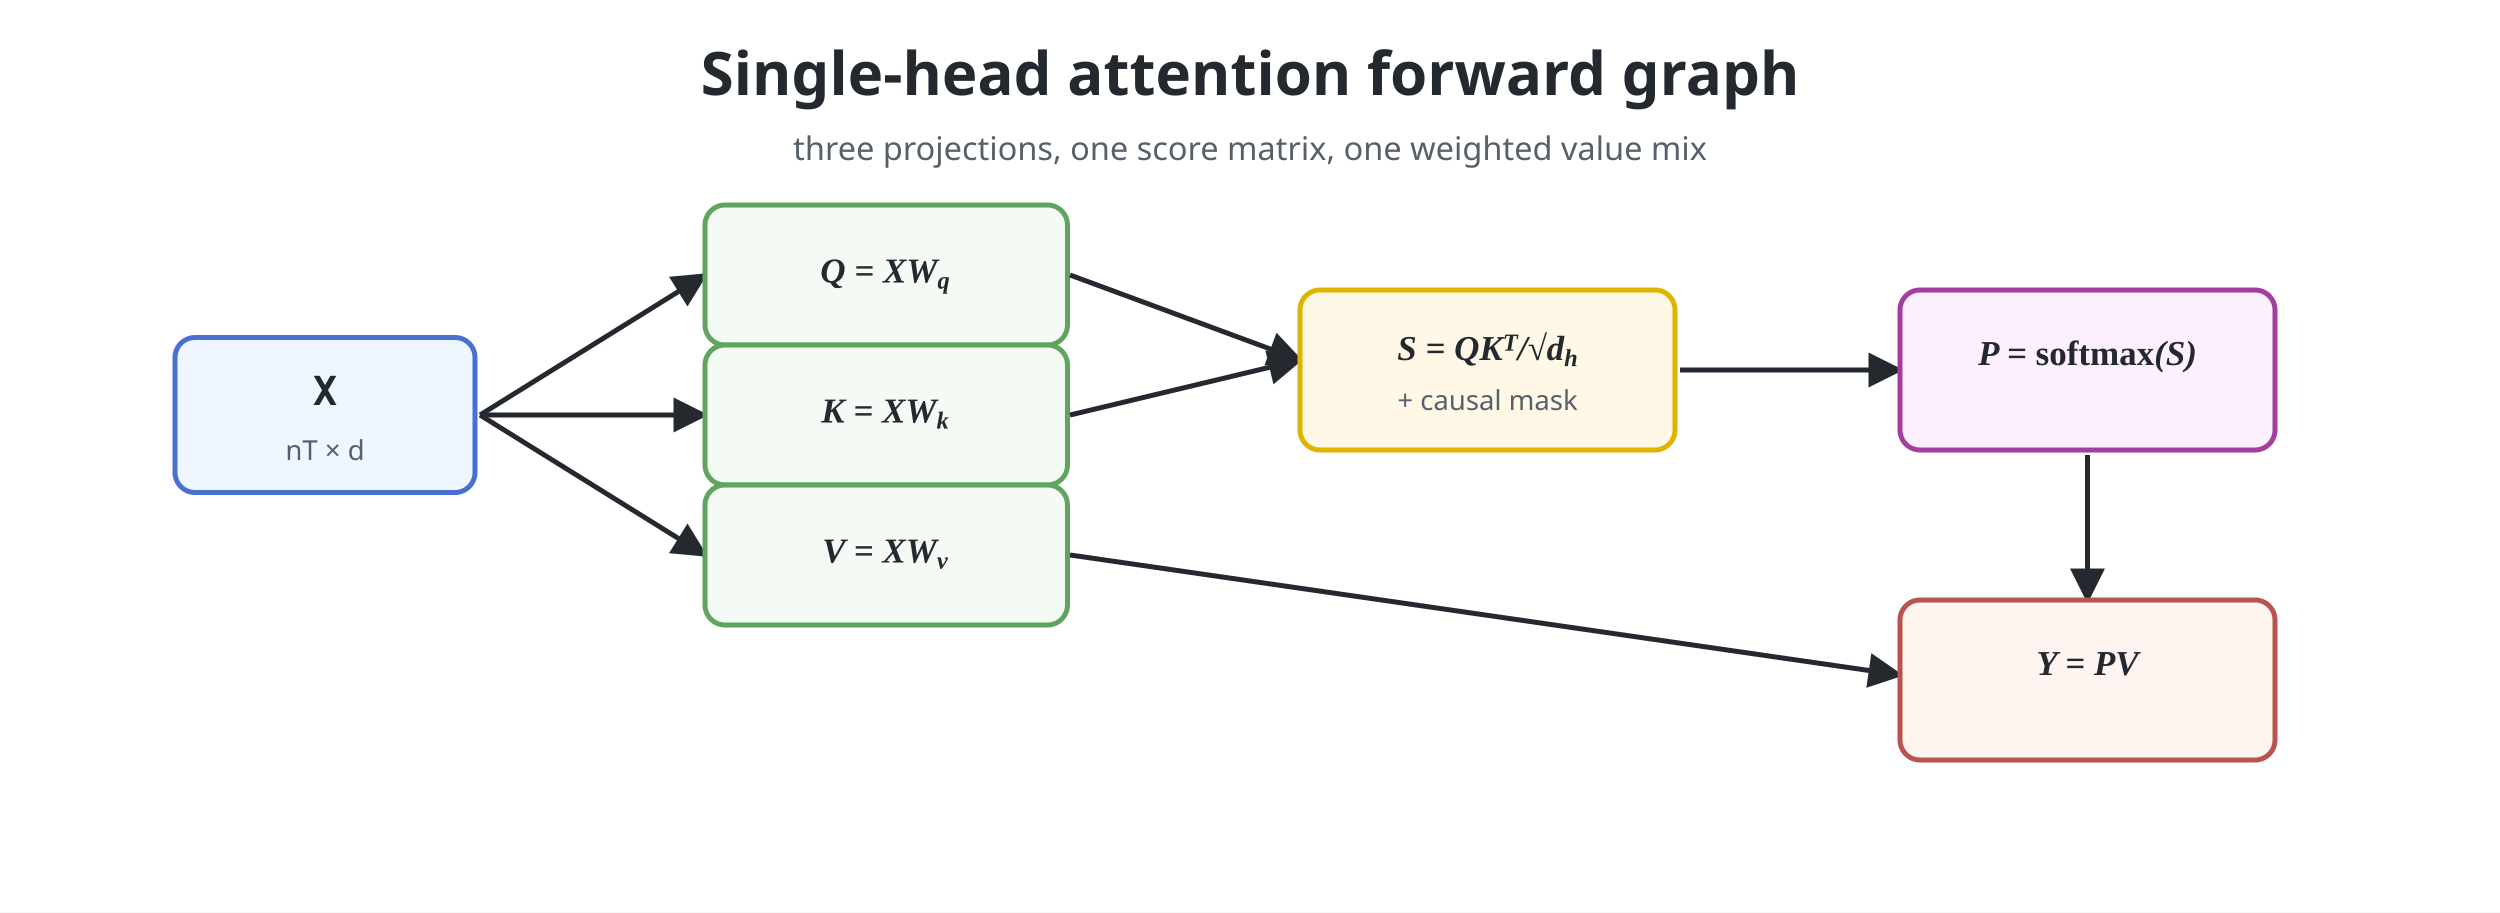
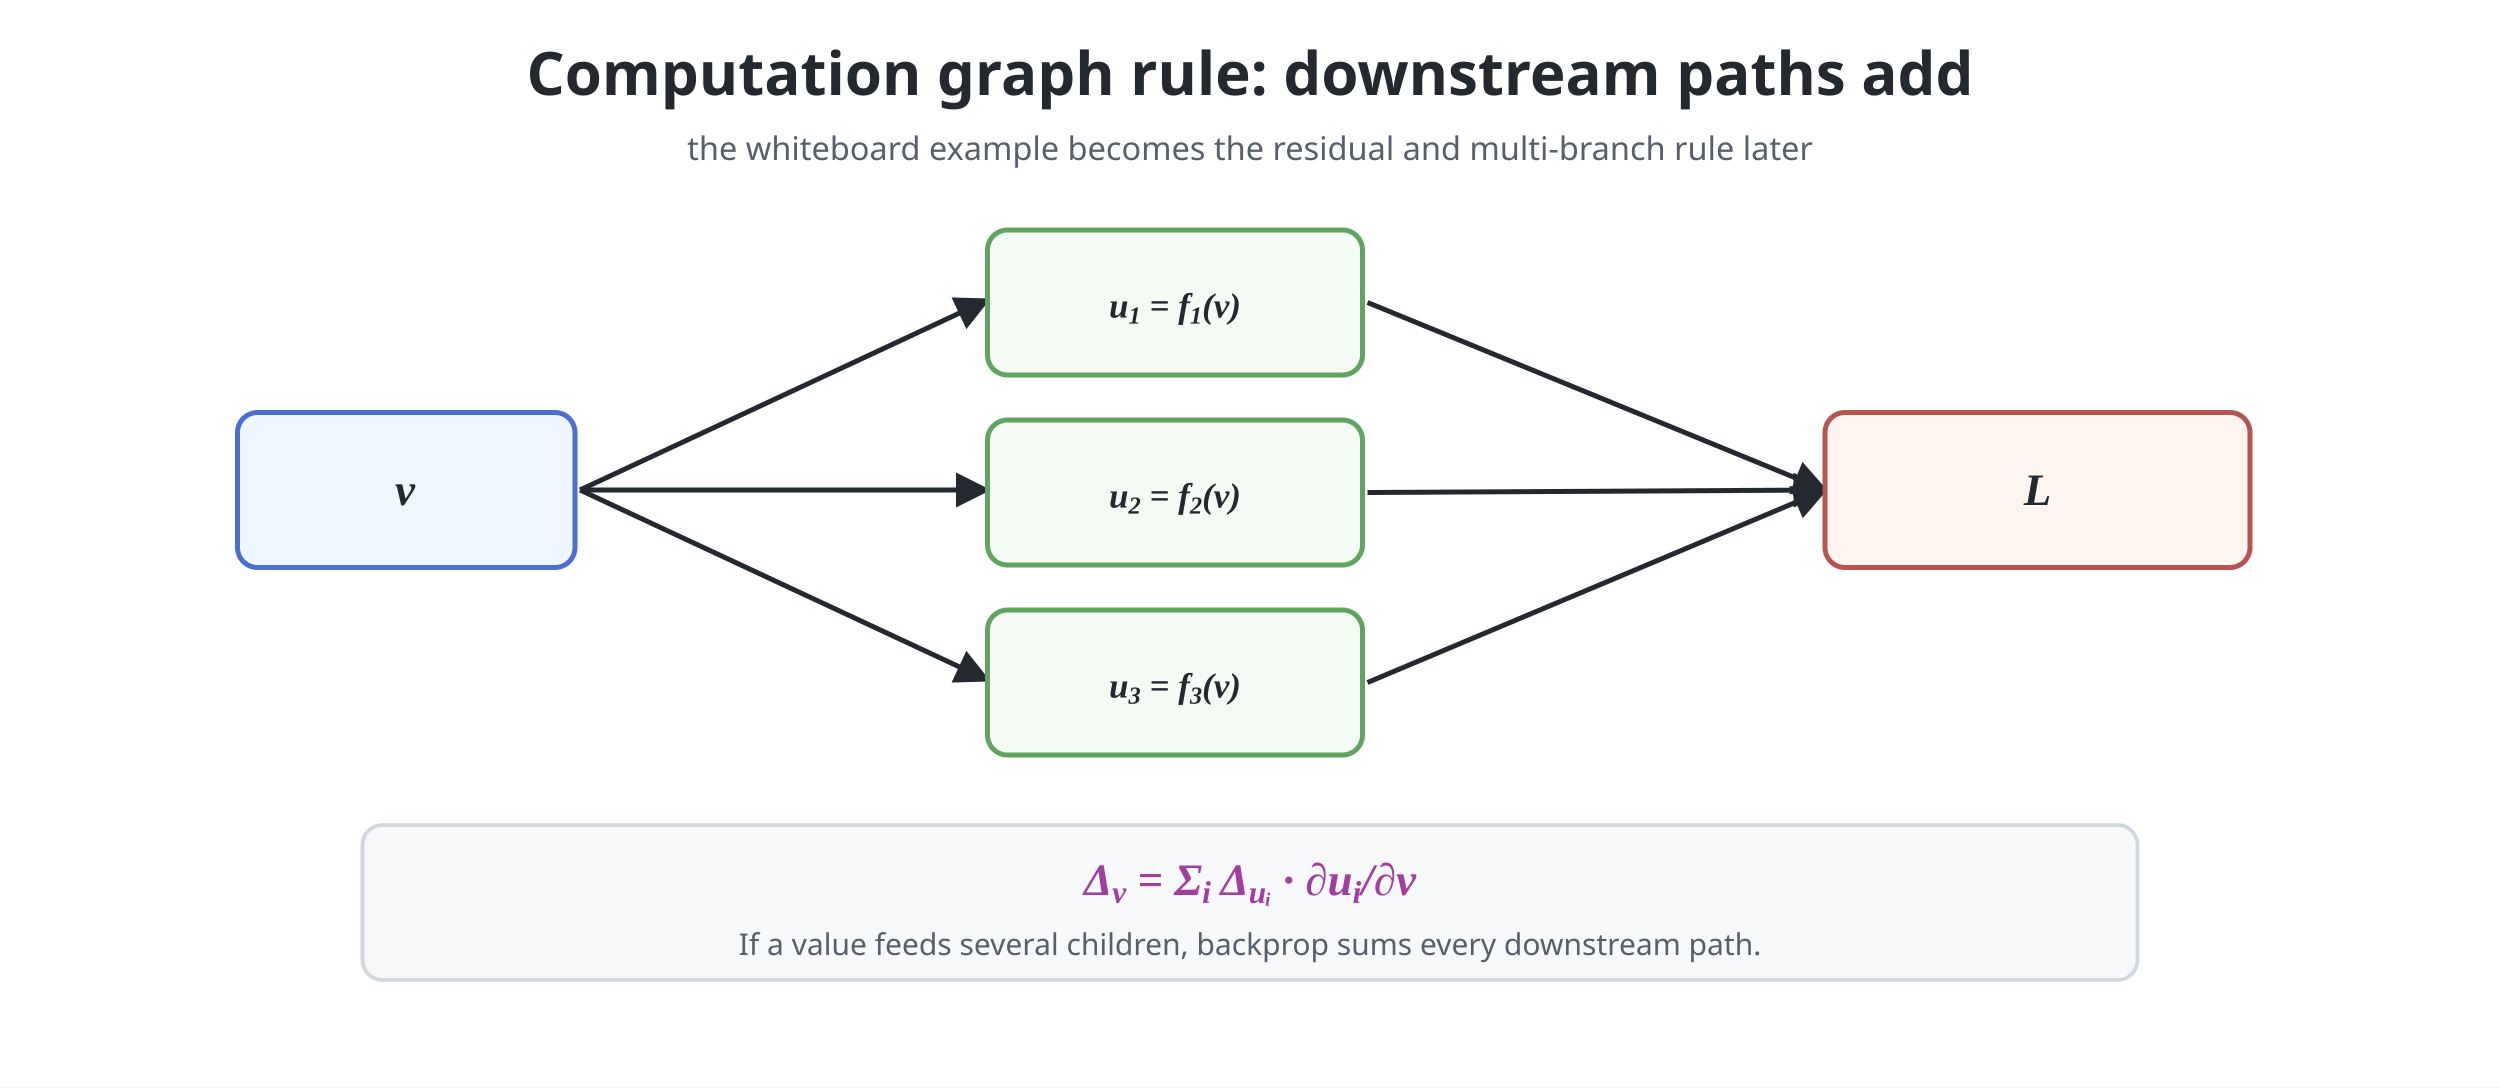
- <svg xmlns="http://www.w3.org/2000/svg" viewBox="0 0 1000 365">
+ <svg xmlns="http://www.w3.org/2000/svg" viewBox="0 0 1000 435">
  <defs>
    <marker id="arrow" viewBox="0 0 10 10" refX="9" refY="5" markerWidth="7" markerHeight="7" orient="auto-start-reverse">
      <path d="M 0 0 L 10 5 L 0 10 z" fill="#24292f" />
    </marker>
  </defs>
-   <rect x="0" y="0" width="1000" height="365" fill="#ffffff" />
-   <text x="500" y="38" text-anchor="middle" font-family="sans-serif" font-size="24" font-weight="700" fill="#24292f">Single-head attention forward graph</text>
-   <text x="500" y="64" text-anchor="middle" font-family="sans-serif" font-size="13" font-weight="400" fill="#57606a">three projections, one score matrix, one weighted value mix</text>
-   <rect x="70" y="135" width="120" height="62" rx="8" fill="#eef7ff" stroke="#4a6fd3" stroke-width="2" />
-   <text x="130" y="162" text-anchor="middle" font-family="monospace" font-size="16" font-weight="700" fill="#24292f">X</text>
-   <text x="130" y="184" text-anchor="middle" font-family="sans-serif" font-size="11" font-weight="400" fill="#57606a">nT × d</text>
-   <line x1="192" y1="166" x2="282" y2="110" stroke="#24292f" stroke-width="2" marker-end="url(#arrow)" />
-   <line x1="192" y1="166" x2="282" y2="166" stroke="#24292f" stroke-width="2" marker-end="url(#arrow)" />
-   <line x1="192" y1="166" x2="282" y2="222" stroke="#24292f" stroke-width="2" marker-end="url(#arrow)" />
-   <rect x="282" y="82" width="145" height="56" rx="8" fill="#f4faf4" stroke="#5fa55f" stroke-width="2" />
-   <text x="354" y="113" text-anchor="middle" font-family="Georgia, Times New Roman, serif" font-size="14" font-style="italic" font-weight="700" fill="#24292f">Q = XW<tspan baseline-shift="-25%" font-size="9.8">q</tspan>
-   </text>
-   <rect x="282" y="138" width="145" height="56" rx="8" fill="#f4faf4" stroke="#5fa55f" stroke-width="2" />
-   <text x="354" y="169" text-anchor="middle" font-family="Georgia, Times New Roman, serif" font-size="14" font-style="italic" font-weight="700" fill="#24292f">K = XW<tspan baseline-shift="-25%" font-size="9.8">k</tspan>
-   </text>
-   <rect x="282" y="194" width="145" height="56" rx="8" fill="#f4faf4" stroke="#5fa55f" stroke-width="2" />
-   <text x="354" y="225" text-anchor="middle" font-family="Georgia, Times New Roman, serif" font-size="14" font-style="italic" font-weight="700" fill="#24292f">V = XW<tspan baseline-shift="-25%" font-size="9.8">v</tspan>
-   </text>
-   <line x1="428" y1="110" x2="520" y2="144" stroke="#24292f" stroke-width="2" marker-end="url(#arrow)" />
-   <line x1="428" y1="166" x2="520" y2="144" stroke="#24292f" stroke-width="2" marker-end="url(#arrow)" />
-   <rect x="520" y="116" width="150" height="64" rx="8" fill="#fff8e7" stroke="#e0b300" stroke-width="2" />
-   <text x="595" y="144" text-anchor="middle" font-family="Georgia, Times New Roman, serif" font-size="14" font-style="italic" font-weight="700" fill="#24292f">S = QK<tspan baseline-shift="38%" font-size="9.8">T</tspan>/√d<tspan baseline-shift="-25%" font-size="9.8">h</tspan>
-   </text>
-   <text x="595" y="164" text-anchor="middle" font-family="sans-serif" font-size="11" font-weight="400" fill="#57606a">+ causal mask</text>
-   <line x1="672" y1="148" x2="760" y2="148" stroke="#24292f" stroke-width="2" marker-end="url(#arrow)" />
-   <rect x="760" y="116" width="150" height="64" rx="8" fill="#fbf0fb" stroke="#a33ea1" stroke-width="2" />
-   <text x="835" y="146" text-anchor="middle" font-family="Georgia, Times New Roman, serif" font-size="14" font-style="italic" font-weight="700" fill="#24292f">P = <tspan font-style="normal">softmax</tspan>(S)</text>
-   <line x1="835" y1="182" x2="835" y2="240" stroke="#24292f" stroke-width="2" marker-end="url(#arrow)" />
-   <line x1="428" y1="222" x2="760" y2="270" stroke="#24292f" stroke-width="2" marker-end="url(#arrow)" />
-   <rect x="760" y="240" width="150" height="64" rx="8" fill="#fff5f0" stroke="#b85450" stroke-width="2" />
-   <text x="835" y="270" text-anchor="middle" font-family="Georgia, Times New Roman, serif" font-size="14" font-style="italic" font-weight="700" fill="#24292f">Y = PV</text>
+   <rect x="0" y="0" width="1000" height="435" fill="#ffffff" />
+   <text x="500" y="38" text-anchor="middle" font-family="sans-serif" font-size="24" font-weight="700" fill="#24292f">Computation graph rule: downstream paths add</text>
+   <text x="500" y="64" text-anchor="middle" font-family="sans-serif" font-size="13" font-weight="400" fill="#57606a">the whiteboard example becomes the residual and multi-branch rule later</text>
+   <rect x="95" y="165" width="135" height="62" rx="8" fill="#eef7ff" stroke="#4a6fd3" stroke-width="2" />
+   <text x="162" y="202" text-anchor="middle" font-family="Georgia, Times New Roman, serif" font-size="18" font-style="italic" font-weight="700" fill="#24292f">v</text>
+   <line x1="232" y1="196" x2="395" y2="120" stroke="#24292f" stroke-width="2" marker-end="url(#arrow)" />
+   <line x1="232" y1="196" x2="395" y2="196" stroke="#24292f" stroke-width="2" marker-end="url(#arrow)" />
+   <line x1="232" y1="196" x2="395" y2="272" stroke="#24292f" stroke-width="2" marker-end="url(#arrow)" />
+   <rect x="395" y="92" width="150" height="58" rx="8" fill="#f4faf4" stroke="#5fa55f" stroke-width="2" />
+   <text x="470" y="127" text-anchor="middle" font-family="Georgia, Times New Roman, serif" font-size="14" font-style="italic" font-weight="700" fill="#24292f">u<tspan baseline-shift="-25%" font-size="9.8">1</tspan> = f<tspan baseline-shift="-25%" font-size="9.8">1</tspan>(v)</text>
+   <rect x="395" y="168" width="150" height="58" rx="8" fill="#f4faf4" stroke="#5fa55f" stroke-width="2" />
+   <text x="470" y="203" text-anchor="middle" font-family="Georgia, Times New Roman, serif" font-size="14" font-style="italic" font-weight="700" fill="#24292f">u<tspan baseline-shift="-25%" font-size="9.8">2</tspan> = f<tspan baseline-shift="-25%" font-size="9.8">2</tspan>(v)</text>
+   <rect x="395" y="244" width="150" height="58" rx="8" fill="#f4faf4" stroke="#5fa55f" stroke-width="2" />
+   <text x="470" y="279" text-anchor="middle" font-family="Georgia, Times New Roman, serif" font-size="14" font-style="italic" font-weight="700" fill="#24292f">u<tspan baseline-shift="-25%" font-size="9.8">3</tspan> = f<tspan baseline-shift="-25%" font-size="9.8">3</tspan>(v)</text>
+   <line x1="547" y1="121" x2="730" y2="196" stroke="#24292f" stroke-width="2" marker-end="url(#arrow)" />
+   <line x1="547" y1="197" x2="730" y2="196" stroke="#24292f" stroke-width="2" marker-end="url(#arrow)" />
+   <line x1="547" y1="273" x2="730" y2="196" stroke="#24292f" stroke-width="2" marker-end="url(#arrow)" />
+   <rect x="730" y="165" width="170" height="62" rx="8" fill="#fff5f0" stroke="#b85450" stroke-width="2" />
+   <text x="815" y="202" text-anchor="middle" font-family="Georgia, Times New Roman, serif" font-size="18" font-style="italic" font-weight="700" fill="#24292f">L</text>
+   <rect x="145" y="330" width="710" height="62" rx="8" fill="#f6f8fa" stroke="#d0d7de" stroke-width="1.5" />
+   <text x="500" y="358" text-anchor="middle" font-family="Georgia, Times New Roman, serif" font-size="18" font-style="italic" font-weight="700" fill="#a33ea1">Δ<tspan baseline-shift="-25%" font-size="12.6">v</tspan> = Σ<tspan baseline-shift="-25%" font-size="12.6">i</tspan> Δ<tspan baseline-shift="-25%" font-size="12.6">uᵢ</tspan> · ∂u<tspan baseline-shift="-25%" font-size="12.6">i</tspan>/∂v</text>
+   <text x="500" y="382" text-anchor="middle" font-family="sans-serif" font-size="12" font-weight="400" fill="#57606a">If a value feeds several children, backprop sums every downstream path.</text>
</svg>
